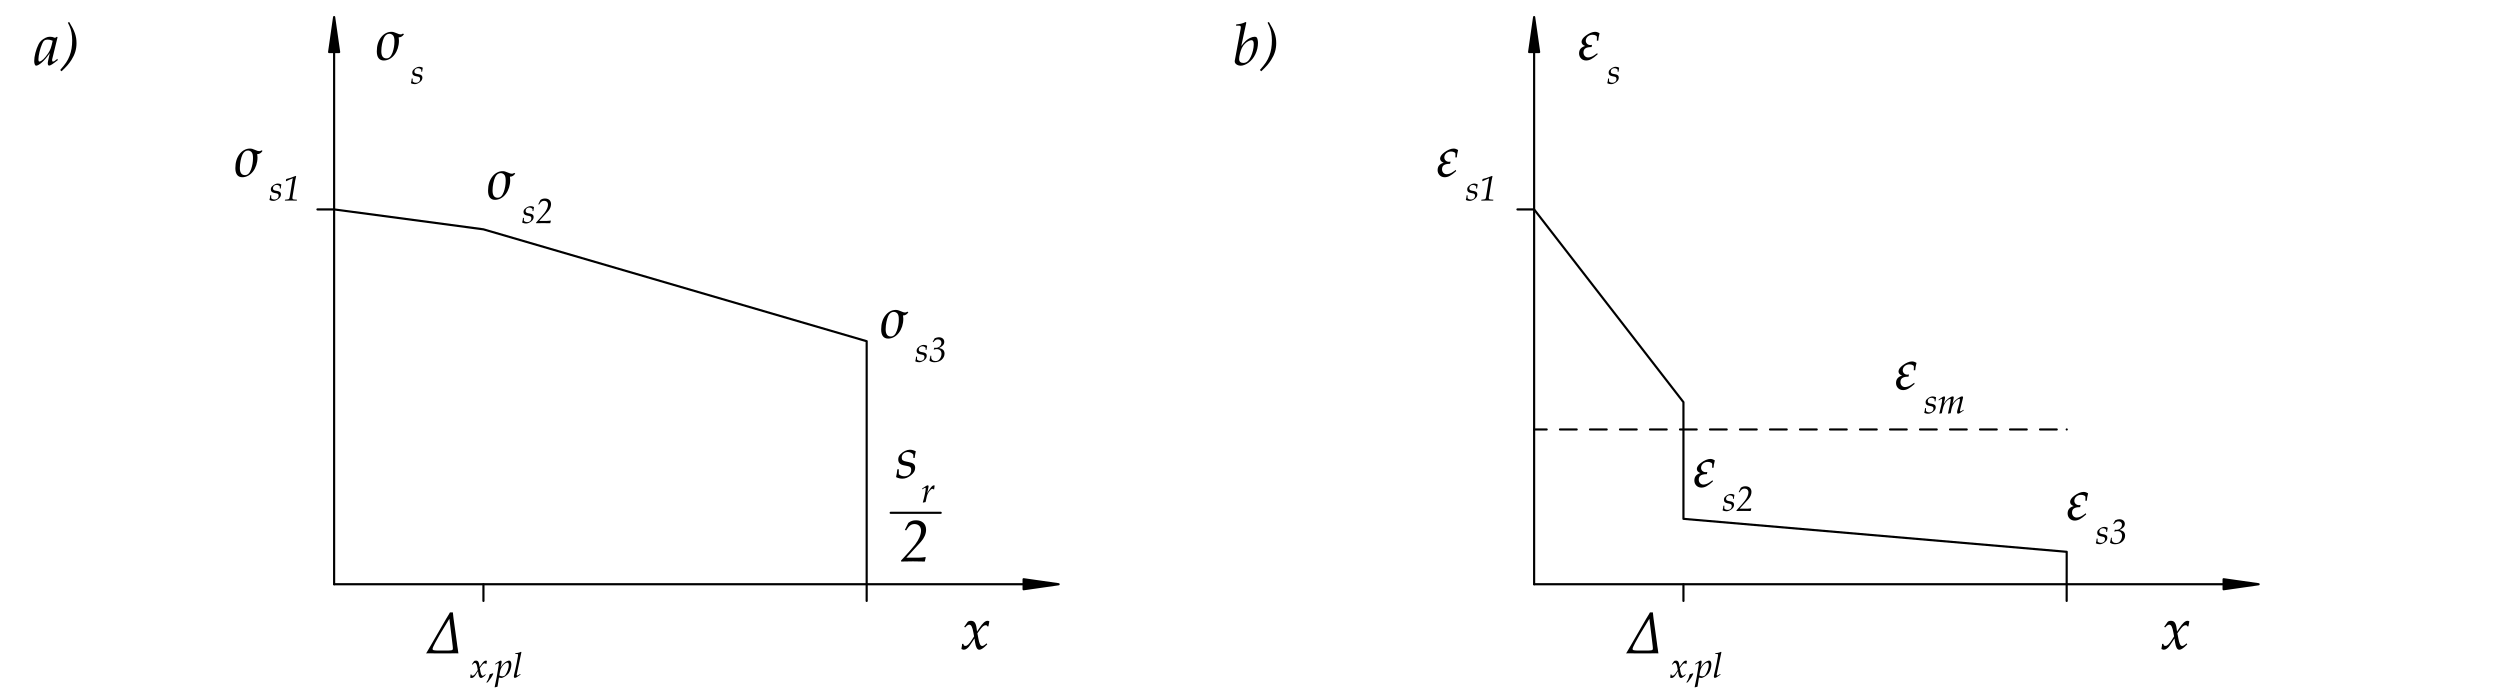
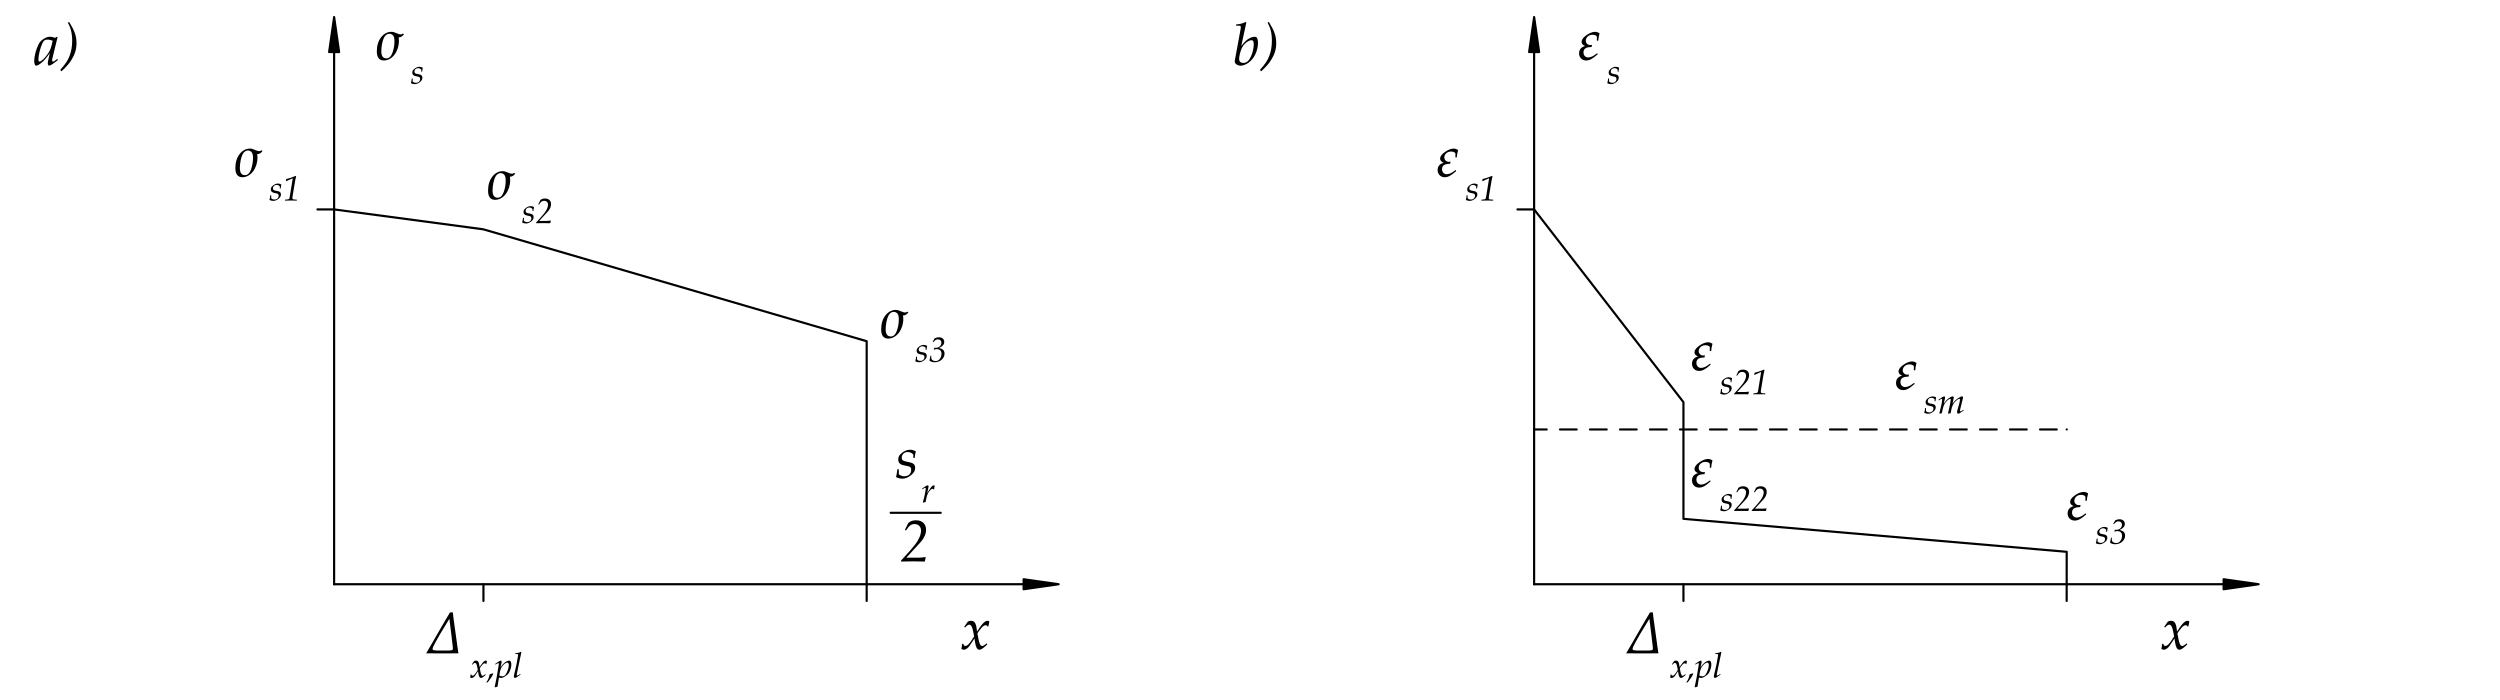
<svg xmlns="http://www.w3.org/2000/svg" version="1.1" id="svg1" width="566.929" height="158.74" viewBox="0 0 566.929 158.74">
  <defs id="defs1">
    <clipPath clipPathUnits="userSpaceOnUse" id="clipPath2">
      <path d="M -0.004,-0.001 V 119.056 H 425.201 V -0.001 H -0.004" transform="matrix(1,0,0,-1,-63.61843,108.9393)" clip-rule="evenodd" id="path2" />
    </clipPath>
    <clipPath clipPathUnits="userSpaceOnUse" id="clipPath3">
      <path d="M -0.004,-0.001 V 119.056 H 425.201 V -0.001 H -0.004" transform="matrix(1,0,0,-1,-69.84058,104.8054)" clip-rule="evenodd" id="path3" />
    </clipPath>
    <clipPath clipPathUnits="userSpaceOnUse" id="clipPath4">
      <path d="M -0.004,-0.001 V 119.056 H 425.201 V -0.001 H -0.004" transform="matrix(1,0,0,-1,-163.4224,8.656268)" clip-rule="evenodd" id="path4" />
    </clipPath>
    <clipPath clipPathUnits="userSpaceOnUse" id="clipPath5">
      <path d="M -0.004,-0.001 V 119.056 H 425.201 V -0.001 H -0.004" transform="matrix(1,0,0,-1,-152.3047,37.75331)" clip-rule="evenodd" id="path5" />
    </clipPath>
    <clipPath clipPathUnits="userSpaceOnUse" id="clipPath6">
      <path d="M -0.004,-0.001 V 119.056 H 425.201 V -0.001 H -0.004" transform="matrix(1,0,0,-1,-156.6672,33.61945)" clip-rule="evenodd" id="path6" />
    </clipPath>
    <clipPath clipPathUnits="userSpaceOnUse" id="clipPath7">
      <path d="M -0.004,-0.001 V 119.056 H 425.201 V -0.001 H -0.004" transform="matrix(1,0,0,-1,-153.1314,23.58008)" clip-rule="evenodd" id="path7" />
    </clipPath>
    <clipPath clipPathUnits="userSpaceOnUse" id="clipPath8">
      <path d="M -0.004,-0.001 V 119.056 H 425.201 V -0.001 H -0.004" transform="matrix(1,0,0,-1,-367.5169,8.656268)" clip-rule="evenodd" id="path8" />
    </clipPath>
    <clipPath clipPathUnits="userSpaceOnUse" id="clipPath9">
      <path d="M -0.004,-0.001 V 119.056 H 425.201 V -0.001 H -0.004" transform="matrix(1,0,0,-1,-268.3625,108.9393)" clip-rule="evenodd" id="path9" />
    </clipPath>
    <clipPath clipPathUnits="userSpaceOnUse" id="clipPath10">
      <path d="M -0.004,-0.001 V 119.056 H 425.201 V -0.001 H -0.004" transform="matrix(1,0,0,-1,-273.3181,104.8054)" clip-rule="evenodd" id="path10" />
    </clipPath>
    <clipPath clipPathUnits="userSpaceOnUse" id="clipPath11">
      <path d="M -0.004,-0.001 V 119.056 H 425.201 V -0.001 H -0.004" transform="matrix(1,0,0,-1,-39.56017,89.08232)" clip-rule="evenodd" id="path11" />
    </clipPath>
    <clipPath clipPathUnits="userSpaceOnUse" id="clipPath12">
      <path d="M -0.004,-0.001 V 119.056 H 425.201 V -0.001 H -0.004" transform="matrix(1,0,0,-1,-45.78232,84.94846)" clip-rule="evenodd" id="path12" />
    </clipPath>
    <clipPath clipPathUnits="userSpaceOnUse" id="clipPath13">
      <path d="M -0.004,-0.001 V 119.056 H 425.201 V -0.001 H -0.004" transform="matrix(1,0,0,-1,-244.3043,89.08232)" clip-rule="evenodd" id="path13" />
    </clipPath>
    <clipPath clipPathUnits="userSpaceOnUse" id="clipPath14">
      <path d="M -0.004,-0.001 V 119.056 H 425.201 V -0.001 H -0.004" transform="matrix(1,0,0,-1,-249.2599,84.94846)" clip-rule="evenodd" id="path14" />
    </clipPath>
    <clipPath clipPathUnits="userSpaceOnUse" id="clipPath15">
      <path d="M -0.004,-0.001 V 119.056 H 425.201 V -0.001 H -0.004" transform="matrix(1,0,0,-1,-82.5383,85.23869)" clip-rule="evenodd" id="path15" />
    </clipPath>
    <clipPath clipPathUnits="userSpaceOnUse" id="clipPath16">
      <path d="M -0.004,-0.001 V 119.056 H 425.201 V -0.001 H -0.004" transform="matrix(1,0,0,-1,-88.76045,81.10483)" clip-rule="evenodd" id="path16" />
    </clipPath>
    <clipPath clipPathUnits="userSpaceOnUse" id="clipPath17">
      <path d="M -0.004,-0.001 V 119.056 H 425.201 V -0.001 H -0.004" transform="matrix(1,0,0,-1,-149.3992,61.6401)" clip-rule="evenodd" id="path17" />
    </clipPath>
    <clipPath clipPathUnits="userSpaceOnUse" id="clipPath18">
      <path d="M -0.004,-0.001 V 119.056 H 425.201 V -0.001 H -0.004" transform="matrix(1,0,0,-1,-155.6213,57.50624)" clip-rule="evenodd" id="path18" />
    </clipPath>
    <clipPath clipPathUnits="userSpaceOnUse" id="clipPath19">
      <path d="M -0.004,-0.001 V 119.056 H 425.201 V -0.001 H -0.004" transform="matrix(1,0,0,-1,-322.271,52.8792)" clip-rule="evenodd" id="path19" />
    </clipPath>
    <clipPath clipPathUnits="userSpaceOnUse" id="clipPath20">
      <path d="M -0.004,-0.001 V 119.056 H 425.201 V -0.001 H -0.004" transform="matrix(1,0,0,-1,-327.2266,48.74534)" clip-rule="evenodd" id="path20" />
    </clipPath>
    <clipPath clipPathUnits="userSpaceOnUse" id="clipPath21">
      <path d="M -0.004,-0.001 V 119.056 H 425.201 V -0.001 H -0.004" transform="matrix(1,0,0,-1,-72.82175,7.943438)" clip-rule="evenodd" id="path21" />
    </clipPath>
    <clipPath clipPathUnits="userSpaceOnUse" id="clipPath22">
      <path d="M -0.004,-0.001 V 119.056 H 425.201 V -0.001 H -0.004" transform="matrix(1,0,0,-1,-79.91339,3.809588)" clip-rule="evenodd" id="path22" />
    </clipPath>
    <clipPath clipPathUnits="userSpaceOnUse" id="clipPath23">
      <path d="M -0.004,-0.001 V 119.056 H 425.201 V -0.001 H -0.004" transform="matrix(1,0,0,-1,-276.9162,7.943438)" clip-rule="evenodd" id="path23" />
    </clipPath>
    <clipPath clipPathUnits="userSpaceOnUse" id="clipPath24">
      <path d="M -0.004,-0.001 V 119.056 H 425.201 V -0.001 H -0.004" transform="matrix(1,0,0,-1,-284.0079,3.809588)" clip-rule="evenodd" id="path24" />
    </clipPath>
    <clipPath clipPathUnits="userSpaceOnUse" id="clipPath25">
-       <path d="M -0.004,-0.001 V 119.056 H 425.201 V -0.001 H -0.004" transform="matrix(1,0,0,-1,-287.97,36.29574)" clip-rule="evenodd" id="path25" />
+       <path d="M -0.004,-0.001 V 119.056 H 425.201 V -0.001 H -0.004" transform="matrix(1,0,0,-1,-351.4548,30.68795)" clip-rule="evenodd" id="path25" />
    </clipPath>
    <clipPath clipPathUnits="userSpaceOnUse" id="clipPath26">
-       <path d="M -0.004,-0.001 V 119.056 H 425.201 V -0.001 H -0.004" transform="matrix(1,0,0,-1,-292.9256,32.16188)" clip-rule="evenodd" id="path26" />
+       <path d="M -0.004,-0.001 V 119.056 H 425.201 V -0.001 H -0.004" transform="matrix(1,0,0,-1,-356.4104,26.55409)" clip-rule="evenodd" id="path26" />
    </clipPath>
    <clipPath clipPathUnits="userSpaceOnUse" id="clipPath27">
-       <path d="M -0.004,-0.001 V 119.056 H 425.201 V -0.001 H -0.004" transform="matrix(1,0,0,-1,-351.4548,30.68795)" clip-rule="evenodd" id="path27" />
+       <path d="M -0.004,-0.001 V 119.056 H 425.201 V -0.001 H -0.004" transform="matrix(1,0,0,-1,-287.5685,36.29574)" clip-rule="evenodd" id="path27" />
    </clipPath>
    <clipPath clipPathUnits="userSpaceOnUse" id="clipPath28">
-       <path d="M -0.004,-0.001 V 119.056 H 425.201 V -0.001 H -0.004" transform="matrix(1,0,0,-1,-356.4104,26.55409)" clip-rule="evenodd" id="path28" />
-     </clipPath>
-     <clipPath clipPathUnits="userSpaceOnUse" id="clipPath37">
-       <path d="M -0.004,-0.001 V 119.056 H 425.201 V -0.001 H -0.004" transform="matrix(1,0,0,-1,-5.76965,107.9918)" clip-rule="evenodd" id="path37" />
-     </clipPath>
-     <clipPath clipPathUnits="userSpaceOnUse" id="clipPath38">
-       <path d="M -0.004,-0.001 V 119.056 H 425.201 V -0.001 H -0.004" transform="matrix(1,0,0,-1,-209.6279,107.9918)" clip-rule="evenodd" id="path38" />
+       <path d="M -0.004,-0.001 V 119.056 H 425.201 V -0.001 H -0.004" transform="matrix(1,0,0,-1,-292.5241,32.16188)" clip-rule="evenodd" id="path28" />
+     </clipPath>
+     <clipPath clipPathUnits="userSpaceOnUse" id="clipPath29">
+       <path d="M -0.004,-0.001 V 119.056 H 425.201 V -0.001 H -0.004" transform="matrix(1,0,0,-1,-287.5685,56.13826)" clip-rule="evenodd" id="path29" />
+     </clipPath>
+     <clipPath clipPathUnits="userSpaceOnUse" id="clipPath30">
+       <path d="M -0.004,-0.001 V 119.056 H 425.201 V -0.001 H -0.004" transform="matrix(1,0,0,-1,-292.5241,52.0044)" clip-rule="evenodd" id="path30" />
+     </clipPath>
+     <clipPath clipPathUnits="userSpaceOnUse" id="clipPath39">
+       <path d="M -0.004,-0.001 V 119.056 H 425.201 V -0.001 H -0.004" transform="matrix(1,0,0,-1,-5.76965,107.9918)" clip-rule="evenodd" id="path39" />
+     </clipPath>
+     <clipPath clipPathUnits="userSpaceOnUse" id="clipPath40">
+       <path d="M -0.004,-0.001 V 119.056 H 425.201 V -0.001 H -0.004" transform="matrix(1,0,0,-1,-209.6279,107.9918)" clip-rule="evenodd" id="path40" />
    </clipPath>
  </defs>
  <g id="g1">
    <path id="path1" d="m 147.403,19.688 v -2.835 m 4.084,14.985 h 8.504 M 351.497,19.688 V 16.853 M 56.827,83.437 h -2.835 m 206.929,0 H 258.087 M 147.403,61.024 V 19.688 m -90.576,63.749 25.395,-3.388 65.18,-19.026 m 138.914,-30.211 65.186,-5.608 -0.005,-5.517 m -90.576,26.326 h 2.133 m 2.268,0 h 2.835 m 2.268,0 h 2.835 m 2.268,0 h 2.835 m 2.268,0 h 2.835 m 2.268,0 h 2.835 m 2.268,0 h 2.835 m 2.268,0 h 2.835 m 2.268,0 h 2.835 m 2.268,0 h 2.835 m 2.268,0 h 2.835 m 2.268,0 h 2.835 m 2.268,0 h 2.835 m 2.268,0 h 2.835 m 2.268,0 h 2.835 m 2.268,0 h 2.835 m 2.268,0 h 2.835 m 2.268,0 h 2.835 m -88.874,0 v 0 m 90.576,0 v 0 M 82.223,19.688 v -2.835 m 204.095,2.835 v -2.835 m 0,13.959 v 19.843 m -25.396,32.782 25.396,-32.782" style="fill:none;stroke:#000000;stroke-width:0.368;stroke-linecap:round;stroke-linejoin:round;stroke-miterlimit:10;stroke-dasharray:none;stroke-opacity:1" transform="matrix(1.333333,0,0,-1.333333,0,158.74)" />
    <text id="text1" xml:space="preserve" transform="matrix(1.333333,0,0,1.333333,84.82457,13.48764)" clip-path="url(#clipPath2)">
      <tspan style="font-style:italic;font-variant:normal;font-weight:normal;font-stretch:normal;font-size:10.007px;font-family:'Palatino Linotype';writing-mode:lr-tb;fill:#000000;fill-opacity:1;fill-rule:nonzero;stroke:none" x="0" y="0" id="tspan1">σ</tspan>
    </text>
    <text id="text2" xml:space="preserve" transform="matrix(1.333333,0,0,1.333333,93.12077,18.99945)" clip-path="url(#clipPath3)">
      <tspan style="font-style:italic;font-variant:normal;font-weight:normal;font-stretch:normal;font-size:6.004px;font-family:'Palatino Linotype';writing-mode:lr-tb;fill:#000000;fill-opacity:1;fill-rule:nonzero;stroke:none" x="0" y="0" id="tspan2">s</tspan>
    </text>
    <text id="text3" xml:space="preserve" transform="matrix(1.333333,0,0,1.333333,217.8965,147.1983)" clip-path="url(#clipPath4)">
      <tspan style="font-style:italic;font-variant:normal;font-weight:normal;font-stretch:normal;font-size:10.007px;font-family:'Palatino Linotype';writing-mode:lr-tb;fill:#000000;fill-opacity:1;fill-rule:nonzero;stroke:none" x="0" y="0" id="tspan3">x</tspan>
    </text>
    <text id="text4" xml:space="preserve" transform="matrix(1.333333,0,0,1.333333,203.0729,108.4022)" clip-path="url(#clipPath5)">
      <tspan style="font-style:italic;font-variant:normal;font-weight:normal;font-stretch:normal;font-size:10.007px;font-family:'Palatino Linotype';writing-mode:lr-tb;fill:#000000;fill-opacity:1;fill-rule:nonzero;stroke:none" x="0" y="0" id="tspan4">s</tspan>
    </text>
    <text id="text5" xml:space="preserve" transform="matrix(1.333333,0,0,1.333333,208.8896,113.9141)" clip-path="url(#clipPath6)">
      <tspan style="font-style:italic;font-variant:normal;font-weight:normal;font-stretch:normal;font-size:6.004px;font-family:'Palatino Linotype';writing-mode:lr-tb;fill:#000000;fill-opacity:1;fill-rule:nonzero;stroke:none" x="0" y="0" id="tspan5">r</tspan>
    </text>
    <text id="text6" xml:space="preserve" transform="matrix(1.333333,0,0,1.333333,204.1753,127.2999)" clip-path="url(#clipPath7)">
      <tspan style="font-style:italic;font-variant:normal;font-weight:normal;font-stretch:normal;font-size:10.007px;font-family:'Palatino Linotype';writing-mode:lr-tb;fill:#000000;fill-opacity:1;fill-rule:nonzero;stroke:none" x="0" y="0" id="tspan6">2</tspan>
    </text>
    <text id="text7" xml:space="preserve" transform="matrix(1.333333,0,0,1.333333,490.0225,147.1983)" clip-path="url(#clipPath8)">
      <tspan style="font-style:italic;font-variant:normal;font-weight:normal;font-stretch:normal;font-size:10.007px;font-family:'Palatino Linotype';writing-mode:lr-tb;fill:#000000;fill-opacity:1;fill-rule:nonzero;stroke:none" x="0" y="0" id="tspan7">x</tspan>
    </text>
    <text id="text8" xml:space="preserve" transform="matrix(1.333333,0,0,1.333333,357.8167,13.48764)" clip-path="url(#clipPath9)">
      <tspan style="font-style:italic;font-variant:normal;font-weight:normal;font-stretch:normal;font-size:10.007px;font-family:'Palatino Linotype';writing-mode:lr-tb;fill:#000000;fill-opacity:1;fill-rule:nonzero;stroke:none" x="0" y="0" id="tspan8">ε</tspan>
    </text>
    <text id="text9" xml:space="preserve" transform="matrix(1.333333,0,0,1.333333,364.4242,18.99945)" clip-path="url(#clipPath10)">
      <tspan style="font-style:italic;font-variant:normal;font-weight:normal;font-stretch:normal;font-size:6.004px;font-family:'Palatino Linotype';writing-mode:lr-tb;fill:#000000;fill-opacity:1;fill-rule:nonzero;stroke:none" x="0" y="0" id="tspan9">s</tspan>
    </text>
    <text id="text10" xml:space="preserve" transform="matrix(1.333333,0,0,1.333333,52.74689,39.96357)" clip-path="url(#clipPath11)">
      <tspan style="font-style:italic;font-variant:normal;font-weight:normal;font-stretch:normal;font-size:10.007px;font-family:'Palatino Linotype';writing-mode:lr-tb;fill:#000000;fill-opacity:1;fill-rule:nonzero;stroke:none" x="0" y="0" id="tspan10">σ</tspan>
    </text>
    <text id="text11" xml:space="preserve" transform="matrix(1.333333,0,0,1.333333,61.04309,45.47539)" clip-path="url(#clipPath12)">
      <tspan style="font-style:italic;font-variant:normal;font-weight:normal;font-stretch:normal;font-size:6.004px;font-family:'Palatino Linotype';writing-mode:lr-tb;fill:#000000;fill-opacity:1;fill-rule:nonzero;stroke:none" x="0 2.336" y="0" id="tspan11">s1</tspan>
    </text>
    <text id="text12" xml:space="preserve" transform="matrix(1.333333,0,0,1.333333,325.739,39.96357)" clip-path="url(#clipPath13)">
      <tspan style="font-style:italic;font-variant:normal;font-weight:normal;font-stretch:normal;font-size:10.007px;font-family:'Palatino Linotype';writing-mode:lr-tb;fill:#000000;fill-opacity:1;fill-rule:nonzero;stroke:none" x="0" y="0" id="tspan12">ε</tspan>
    </text>
    <text id="text13" xml:space="preserve" transform="matrix(1.333333,0,0,1.333333,332.3465,45.47539)" clip-path="url(#clipPath14)">
      <tspan style="font-style:italic;font-variant:normal;font-weight:normal;font-stretch:normal;font-size:6.004px;font-family:'Palatino Linotype';writing-mode:lr-tb;fill:#000000;fill-opacity:1;fill-rule:nonzero;stroke:none" x="0 2.336" y="0" id="tspan13">s1</tspan>
    </text>
    <text id="text14" xml:space="preserve" transform="matrix(1.333333,0,0,1.333333,110.0511,45.08841)" clip-path="url(#clipPath15)">
      <tspan style="font-style:italic;font-variant:normal;font-weight:normal;font-stretch:normal;font-size:10.007px;font-family:'Palatino Linotype';writing-mode:lr-tb;fill:#000000;fill-opacity:1;fill-rule:nonzero;stroke:none" x="0" y="0" id="tspan14">σ</tspan>
    </text>
    <text id="text15" xml:space="preserve" transform="matrix(1.333333,0,0,1.333333,118.3473,50.60023)" clip-path="url(#clipPath16)">
      <tspan style="font-style:italic;font-variant:normal;font-weight:normal;font-stretch:normal;font-size:6.004px;font-family:'Palatino Linotype';writing-mode:lr-tb;fill:#000000;fill-opacity:1;fill-rule:nonzero;stroke:none" x="0 2.336" y="0" id="tspan15">s2</tspan>
    </text>
    <text id="text16" xml:space="preserve" transform="matrix(1.333333,0,0,1.333333,199.1989,76.5532)" clip-path="url(#clipPath17)">
      <tspan style="font-style:italic;font-variant:normal;font-weight:normal;font-stretch:normal;font-size:10.007px;font-family:'Palatino Linotype';writing-mode:lr-tb;fill:#000000;fill-opacity:1;fill-rule:nonzero;stroke:none" x="0" y="0" id="tspan16">σ</tspan>
    </text>
    <text id="text17" xml:space="preserve" transform="matrix(1.333333,0,0,1.333333,207.495,82.06501)" clip-path="url(#clipPath18)">
      <tspan style="font-style:italic;font-variant:normal;font-weight:normal;font-stretch:normal;font-size:6.004px;font-family:'Palatino Linotype';writing-mode:lr-tb;fill:#000000;fill-opacity:1;fill-rule:nonzero;stroke:none" x="0 2.336" y="0" id="tspan17">s3</tspan>
    </text>
    <text id="text18" xml:space="preserve" transform="matrix(1.333333,0,0,1.333333,429.6947,88.2344)" clip-path="url(#clipPath19)">
      <tspan style="font-style:italic;font-variant:normal;font-weight:normal;font-stretch:normal;font-size:10.007px;font-family:'Palatino Linotype';writing-mode:lr-tb;fill:#000000;fill-opacity:1;fill-rule:nonzero;stroke:none" x="0" y="0" id="tspan18">ε</tspan>
    </text>
    <text id="text19" xml:space="preserve" transform="matrix(1.333333,0,0,1.333333,436.3022,93.74621)" clip-path="url(#clipPath20)">
      <tspan style="font-style:italic;font-variant:normal;font-weight:normal;font-stretch:normal;font-size:6.004px;font-family:'Palatino Linotype';writing-mode:lr-tb;fill:#000000;fill-opacity:1;fill-rule:nonzero;stroke:none" x="0 2.336" y="0" id="tspan19">sm</tspan>
    </text>
    <text id="text20" xml:space="preserve" transform="matrix(1.333333,0,0,1.333333,97.09567,148.1488)" clip-path="url(#clipPath21)">
      <tspan style="font-style:italic;font-variant:normal;font-weight:normal;font-stretch:normal;font-size:10.007px;font-family:'Palatino Linotype';writing-mode:lr-tb;fill:#000000;fill-opacity:1;fill-rule:nonzero;stroke:none" x="0" y="0" id="tspan20">Δ</tspan>
    </text>
    <text id="text21" xml:space="preserve" transform="matrix(1.333333,0,0,1.333333,106.5512,153.6606)" clip-path="url(#clipPath22)">
      <tspan style="font-style:italic;font-variant:normal;font-weight:normal;font-stretch:normal;font-size:6.004px;font-family:'Palatino Linotype';writing-mode:lr-tb;fill:#000000;fill-opacity:1;fill-rule:nonzero;stroke:none" x="0 3.002 4.503 7.505" y="0" id="tspan21">x,pl</tspan>
    </text>
    <text id="text22" xml:space="preserve" transform="matrix(1.333333,0,0,1.333333,369.2217,148.1488)" clip-path="url(#clipPath23)">
      <tspan style="font-style:italic;font-variant:normal;font-weight:normal;font-stretch:normal;font-size:10.007px;font-family:'Palatino Linotype';writing-mode:lr-tb;fill:#000000;fill-opacity:1;fill-rule:nonzero;stroke:none" x="0" y="0" id="tspan22">Δ</tspan>
    </text>
    <text id="text23" xml:space="preserve" transform="matrix(1.333333,0,0,1.333333,378.6772,153.6606)" clip-path="url(#clipPath24)">
      <tspan style="font-style:italic;font-variant:normal;font-weight:normal;font-stretch:normal;font-size:6.004px;font-family:'Palatino Linotype';writing-mode:lr-tb;fill:#000000;fill-opacity:1;fill-rule:nonzero;stroke:none" x="0 3.002 4.503 7.505" y="0" id="tspan23">x,pl</tspan>
    </text>
-     <text id="text24" xml:space="preserve" transform="matrix(1.333333,0,0,1.333333,383.96,110.3457)" clip-path="url(#clipPath25)">
+     <text id="text24" xml:space="preserve" transform="matrix(1.333333,0,0,1.333333,468.6064,117.8227)" clip-path="url(#clipPath25)">
      <tspan style="font-style:italic;font-variant:normal;font-weight:normal;font-stretch:normal;font-size:10.007px;font-family:'Palatino Linotype';writing-mode:lr-tb;fill:#000000;fill-opacity:1;fill-rule:nonzero;stroke:none" x="0" y="0" id="tspan24">ε</tspan>
    </text>
-     <text id="text25" xml:space="preserve" transform="matrix(1.333333,0,0,1.333333,390.5675,115.8575)" clip-path="url(#clipPath26)">
-       <tspan style="font-style:italic;font-variant:normal;font-weight:normal;font-stretch:normal;font-size:6.004px;font-family:'Palatino Linotype';writing-mode:lr-tb;fill:#000000;fill-opacity:1;fill-rule:nonzero;stroke:none" x="0 2.336" y="0" id="tspan25">s2</tspan>
-     </text>
-     <text id="text26" xml:space="preserve" transform="matrix(1.333333,0,0,1.333333,468.6064,117.8227)" clip-path="url(#clipPath27)">
+     <text id="text25" xml:space="preserve" transform="matrix(1.333333,0,0,1.333333,475.2139,123.3345)" clip-path="url(#clipPath26)">
+       <tspan style="font-style:italic;font-variant:normal;font-weight:normal;font-stretch:normal;font-size:6.004px;font-family:'Palatino Linotype';writing-mode:lr-tb;fill:#000000;fill-opacity:1;fill-rule:nonzero;stroke:none" x="0 2.336" y="0" id="tspan25">s3</tspan>
+     </text>
+     <text id="text26" xml:space="preserve" transform="matrix(1.333333,0,0,1.333333,383.4246,110.3457)" clip-path="url(#clipPath27)">
      <tspan style="font-style:italic;font-variant:normal;font-weight:normal;font-stretch:normal;font-size:10.007px;font-family:'Palatino Linotype';writing-mode:lr-tb;fill:#000000;fill-opacity:1;fill-rule:nonzero;stroke:none" x="0" y="0" id="tspan26">ε</tspan>
    </text>
-     <text id="text27" xml:space="preserve" transform="matrix(1.333333,0,0,1.333333,475.2139,123.3345)" clip-path="url(#clipPath28)">
-       <tspan style="font-style:italic;font-variant:normal;font-weight:normal;font-stretch:normal;font-size:6.004px;font-family:'Palatino Linotype';writing-mode:lr-tb;fill:#000000;fill-opacity:1;fill-rule:nonzero;stroke:none" x="0 2.336" y="0" id="tspan27">s3</tspan>
-     </text>
-     <path id="path29" d="m 56.827,19.688 h 123.22 m -5.953,0 h -0.425 m 6.378,0 v 0 l -5.953,0.85 v -1.701 l 5.953,0.85" style="fill:none;stroke:#000000;stroke-width:0.368;stroke-linecap:round;stroke-linejoin:round;stroke-miterlimit:10;stroke-dasharray:none;stroke-opacity:1" transform="matrix(1.333333,0,0,-1.333333,0,158.74)" />
-     <path id="path30" d="m 174.094,18.838 5.953,0.85 -5.953,0.85 z" style="fill:#000000;fill-opacity:1;fill-rule:nonzero;stroke:none" transform="matrix(1.333333,0,0,-1.333333,0,158.74)" />
-     <path id="path31" d="m 56.827,19.688 v 96.465 m 0,-5.953 v -0.425 m 0,6.378 v 0 l -0.85,-5.953 h 1.701 l -0.85,5.953" style="fill:none;stroke:#000000;stroke-width:0.368;stroke-linecap:round;stroke-linejoin:round;stroke-miterlimit:10;stroke-dasharray:none;stroke-opacity:1" transform="matrix(1.333333,0,0,-1.333333,0,158.74)" />
-     <path id="path32" d="m 57.678,110.201 -0.85,5.953 -0.85,-5.953 z" style="fill:#000000;fill-opacity:1;fill-rule:nonzero;stroke:none" transform="matrix(1.333333,0,0,-1.333333,0,158.74)" />
-     <path id="path33" d="m 260.922,19.688 h 123.22 m -5.953,0 h -0.425 m 6.378,0 v 0 l -5.953,0.85 v -1.701 l 5.953,0.85" style="fill:none;stroke:#000000;stroke-width:0.368;stroke-linecap:round;stroke-linejoin:round;stroke-miterlimit:10;stroke-dasharray:none;stroke-opacity:1" transform="matrix(1.333333,0,0,-1.333333,0,158.74)" />
-     <path id="path34" d="m 378.189,18.838 5.953,0.85 -5.953,0.85 z" style="fill:#000000;fill-opacity:1;fill-rule:nonzero;stroke:none" transform="matrix(1.333333,0,0,-1.333333,0,158.74)" />
-     <path id="path35" d="m 260.922,19.688 v 96.465 m 0,-5.953 v -0.425 m 0,6.378 v 0 l -0.85,-5.953 h 1.701 l -0.85,5.953" style="fill:none;stroke:#000000;stroke-width:0.368;stroke-linecap:round;stroke-linejoin:round;stroke-miterlimit:10;stroke-dasharray:none;stroke-opacity:1" transform="matrix(1.333333,0,0,-1.333333,0,158.74)" />
-     <path id="path36" d="m 261.772,110.201 -0.85,5.953 -0.85,-5.953 z" style="fill:#000000;fill-opacity:1;fill-rule:nonzero;stroke:none" transform="matrix(1.333333,0,0,-1.333333,0,158.74)" />
-     <text id="text36" xml:space="preserve" transform="matrix(1.333333,0,0,1.333333,7.692867,14.75089)" clip-path="url(#clipPath37)">
-       <tspan style="font-style:italic;font-variant:normal;font-weight:normal;font-stretch:normal;font-size:10.007px;font-family:'Palatino Linotype';writing-mode:lr-tb;fill:#000000;fill-opacity:1;fill-rule:nonzero;stroke:none" x="0 4.443" y="0" id="tspan36">a)</tspan>
-     </text>
-     <text id="text37" xml:space="preserve" transform="matrix(1.333333,0,0,1.333333,279.5039,14.75089)" clip-path="url(#clipPath38)">
-       <tspan style="font-style:italic;font-variant:normal;font-weight:normal;font-stretch:normal;font-size:10.007px;font-family:'Palatino Linotype';writing-mode:lr-tb;fill:#000000;fill-opacity:1;fill-rule:nonzero;stroke:none" x="0 4.633" y="0" id="tspan37">b)</tspan>
+     <text id="text27" xml:space="preserve" transform="matrix(1.333333,0,0,1.333333,390.0321,115.8575)" clip-path="url(#clipPath28)">
+       <tspan style="font-style:italic;font-variant:normal;font-weight:normal;font-stretch:normal;font-size:6.004px;font-family:'Palatino Linotype';writing-mode:lr-tb;fill:#000000;fill-opacity:1;fill-rule:nonzero;stroke:none" x="0 2.336 5.338" y="0" id="tspan27">s22</tspan>
+     </text>
+     <text id="text28" xml:space="preserve" transform="matrix(1.333333,0,0,1.333333,383.4246,83.88899)" clip-path="url(#clipPath29)">
+       <tspan style="font-style:italic;font-variant:normal;font-weight:normal;font-stretch:normal;font-size:10.007px;font-family:'Palatino Linotype';writing-mode:lr-tb;fill:#000000;fill-opacity:1;fill-rule:nonzero;stroke:none" x="0" y="0" id="tspan28">ε</tspan>
+     </text>
+     <text id="text29" xml:space="preserve" transform="matrix(1.333333,0,0,1.333333,390.0321,89.4008)" clip-path="url(#clipPath30)">
+       <tspan style="font-style:italic;font-variant:normal;font-weight:normal;font-stretch:normal;font-size:6.004px;font-family:'Palatino Linotype';writing-mode:lr-tb;fill:#000000;fill-opacity:1;fill-rule:nonzero;stroke:none" x="0 2.336 5.338" y="0" id="tspan29">s21</tspan>
+     </text>
+     <path id="path31" d="m 56.827,19.688 h 123.22 m -5.953,0 h -0.425 m 6.378,0 v 0 l -5.953,0.85 v -1.701 l 5.953,0.85" style="fill:none;stroke:#000000;stroke-width:0.368;stroke-linecap:round;stroke-linejoin:round;stroke-miterlimit:10;stroke-dasharray:none;stroke-opacity:1" transform="matrix(1.333333,0,0,-1.333333,0,158.74)" />
+     <path id="path32" d="m 174.094,18.838 5.953,0.85 -5.953,0.85 z" style="fill:#000000;fill-opacity:1;fill-rule:nonzero;stroke:none" transform="matrix(1.333333,0,0,-1.333333,0,158.74)" />
+     <path id="path33" d="m 56.827,19.688 v 96.465 m 0,-5.953 v -0.425 m 0,6.378 v 0 l -0.85,-5.953 h 1.701 l -0.85,5.953" style="fill:none;stroke:#000000;stroke-width:0.368;stroke-linecap:round;stroke-linejoin:round;stroke-miterlimit:10;stroke-dasharray:none;stroke-opacity:1" transform="matrix(1.333333,0,0,-1.333333,0,158.74)" />
+     <path id="path34" d="m 57.678,110.201 -0.85,5.953 -0.85,-5.953 z" style="fill:#000000;fill-opacity:1;fill-rule:nonzero;stroke:none" transform="matrix(1.333333,0,0,-1.333333,0,158.74)" />
+     <path id="path35" d="m 260.922,19.688 h 123.22 m -5.953,0 h -0.425 m 6.378,0 v 0 l -5.953,0.85 v -1.701 l 5.953,0.85" style="fill:none;stroke:#000000;stroke-width:0.368;stroke-linecap:round;stroke-linejoin:round;stroke-miterlimit:10;stroke-dasharray:none;stroke-opacity:1" transform="matrix(1.333333,0,0,-1.333333,0,158.74)" />
+     <path id="path36" d="m 378.189,18.838 5.953,0.85 -5.953,0.85 z" style="fill:#000000;fill-opacity:1;fill-rule:nonzero;stroke:none" transform="matrix(1.333333,0,0,-1.333333,0,158.74)" />
+     <path id="path37" d="m 260.922,19.688 v 96.465 m 0,-5.953 v -0.425 m 0,6.378 v 0 l -0.85,-5.953 h 1.701 l -0.85,5.953" style="fill:none;stroke:#000000;stroke-width:0.368;stroke-linecap:round;stroke-linejoin:round;stroke-miterlimit:10;stroke-dasharray:none;stroke-opacity:1" transform="matrix(1.333333,0,0,-1.333333,0,158.74)" />
+     <path id="path38" d="m 261.772,110.201 -0.85,5.953 -0.85,-5.953 z" style="fill:#000000;fill-opacity:1;fill-rule:nonzero;stroke:none" transform="matrix(1.333333,0,0,-1.333333,0,158.74)" />
+     <text id="text38" xml:space="preserve" transform="matrix(1.333333,0,0,1.333333,7.692867,14.75089)" clip-path="url(#clipPath39)">
+       <tspan style="font-style:italic;font-variant:normal;font-weight:normal;font-stretch:normal;font-size:10.007px;font-family:'Palatino Linotype';writing-mode:lr-tb;fill:#000000;fill-opacity:1;fill-rule:nonzero;stroke:none" x="0 4.443" y="0" id="tspan38">a)</tspan>
+     </text>
+     <text id="text39" xml:space="preserve" transform="matrix(1.333333,0,0,1.333333,279.5039,14.75089)" clip-path="url(#clipPath40)">
+       <tspan style="font-style:italic;font-variant:normal;font-weight:normal;font-stretch:normal;font-size:10.007px;font-family:'Palatino Linotype';writing-mode:lr-tb;fill:#000000;fill-opacity:1;fill-rule:nonzero;stroke:none" x="0 4.633" y="0" id="tspan39">b)</tspan>
    </text>
  </g>
</svg>
